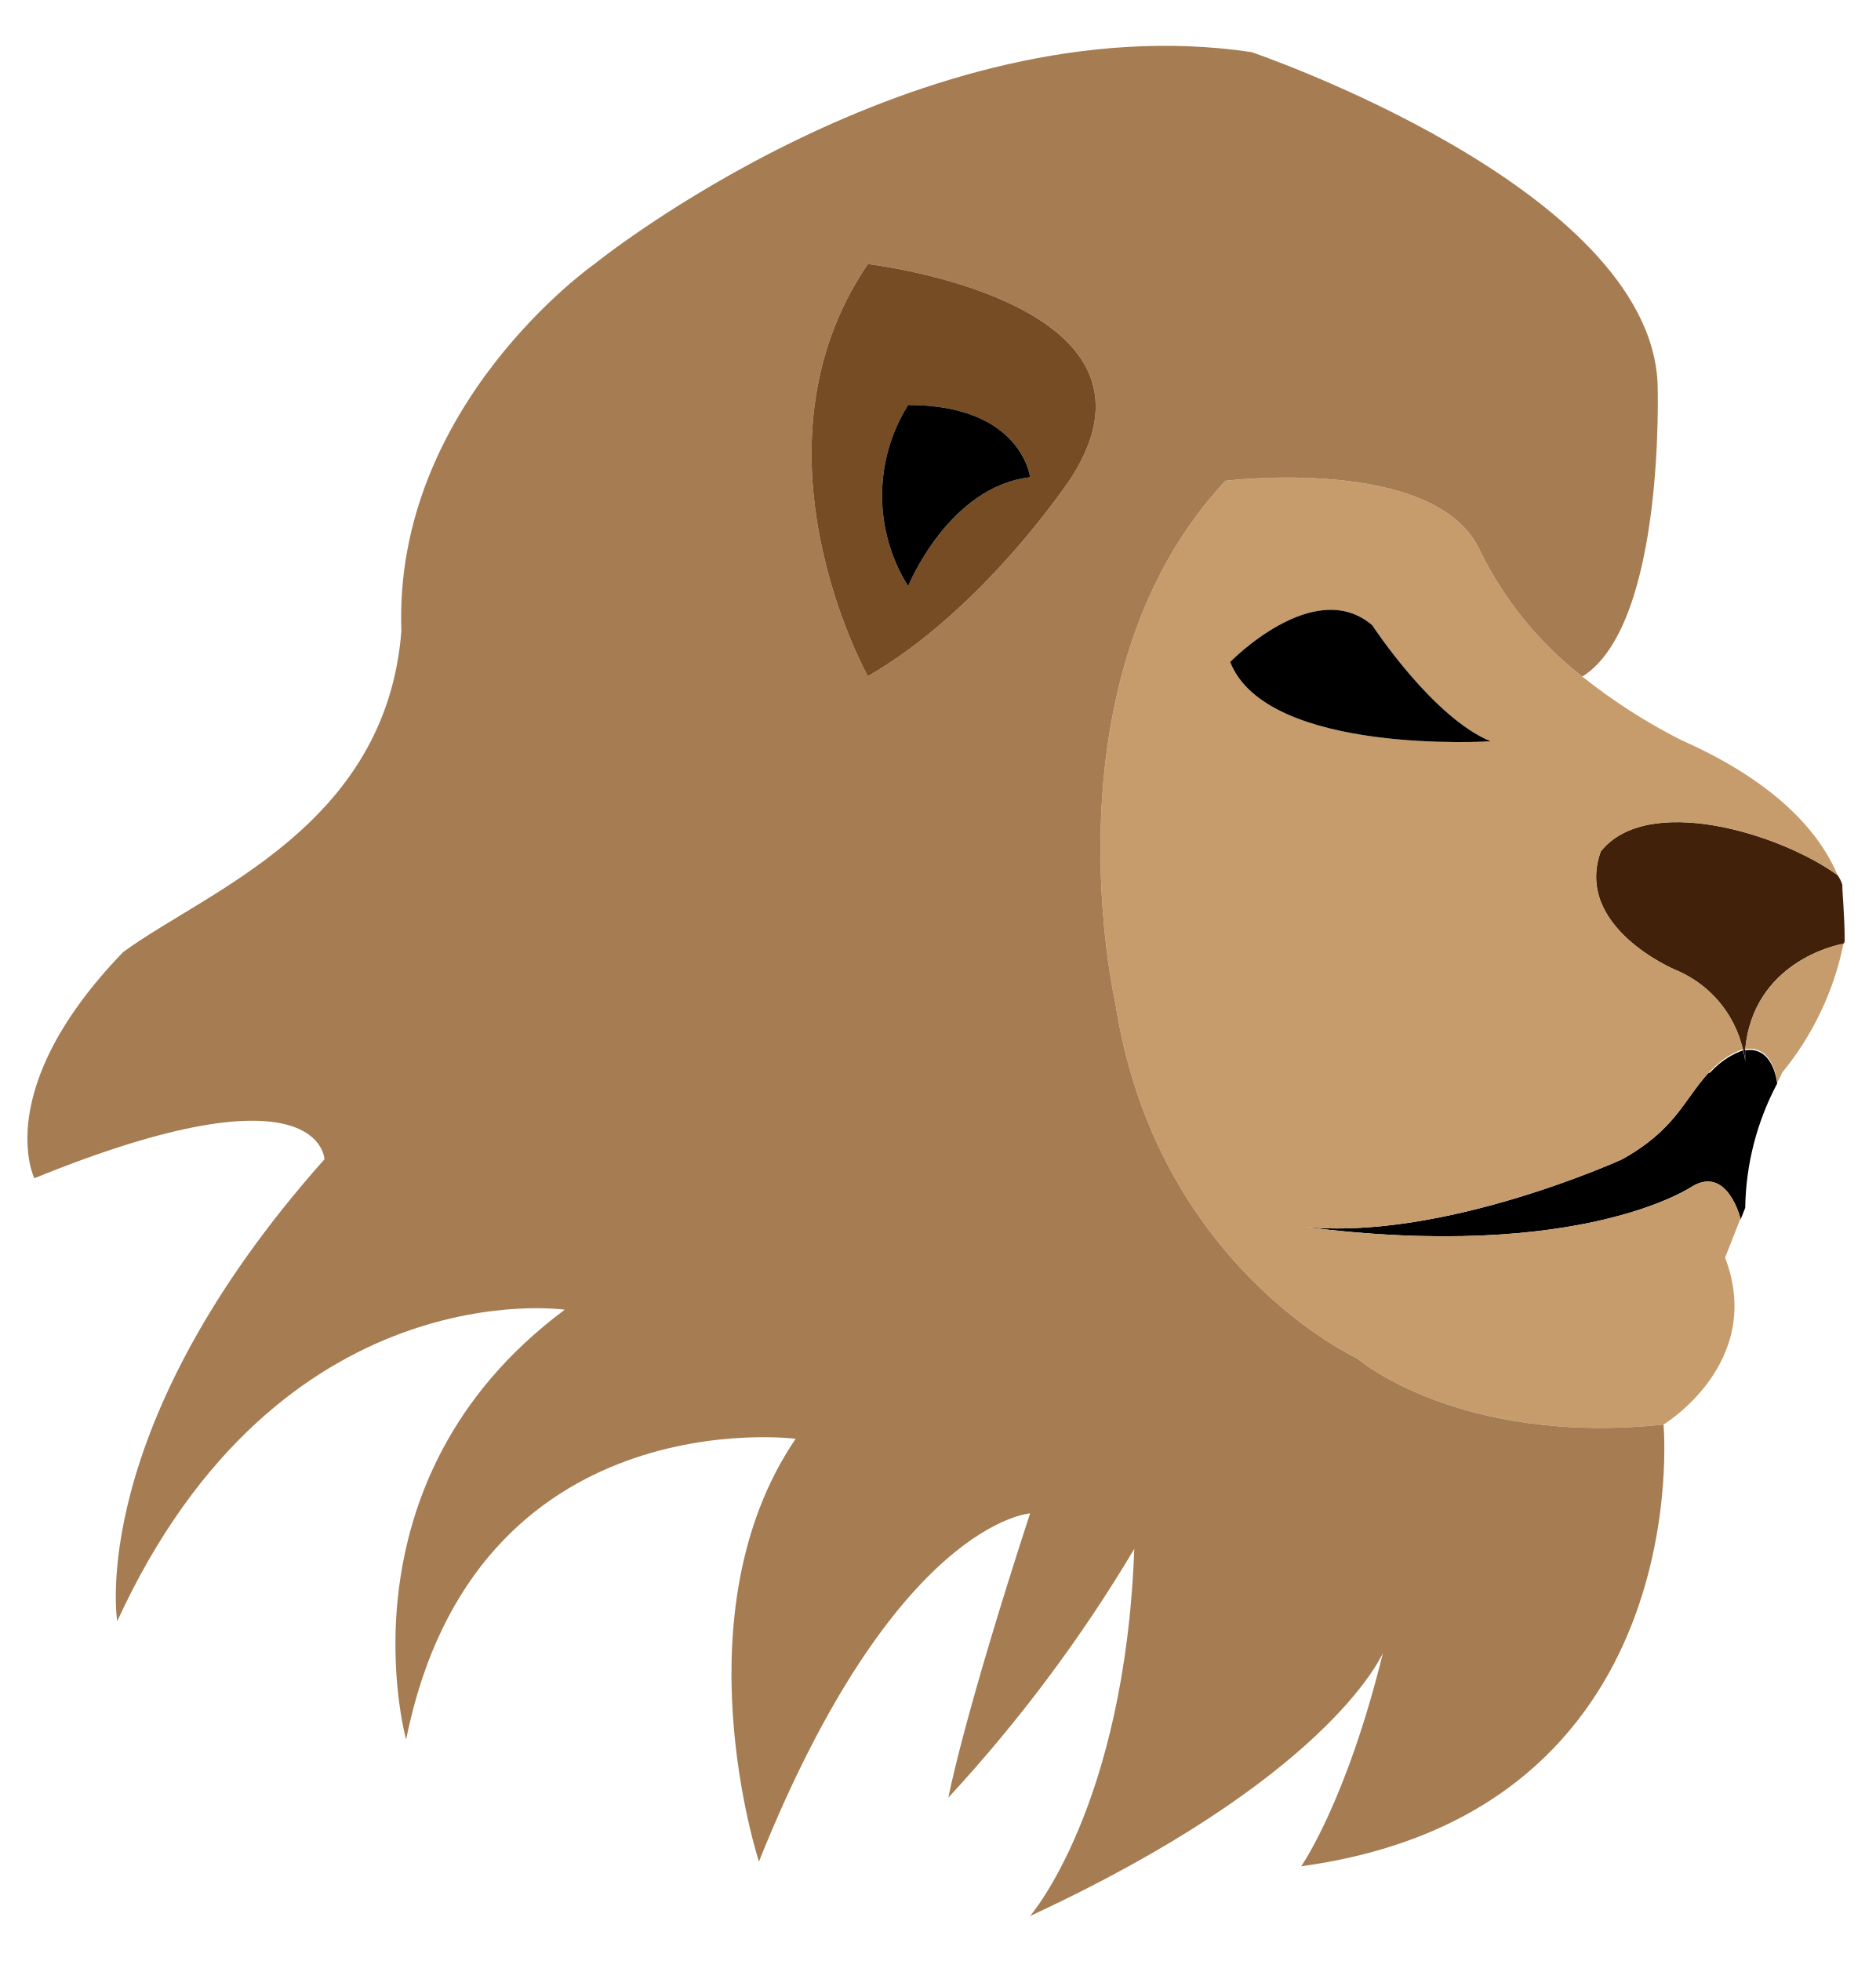
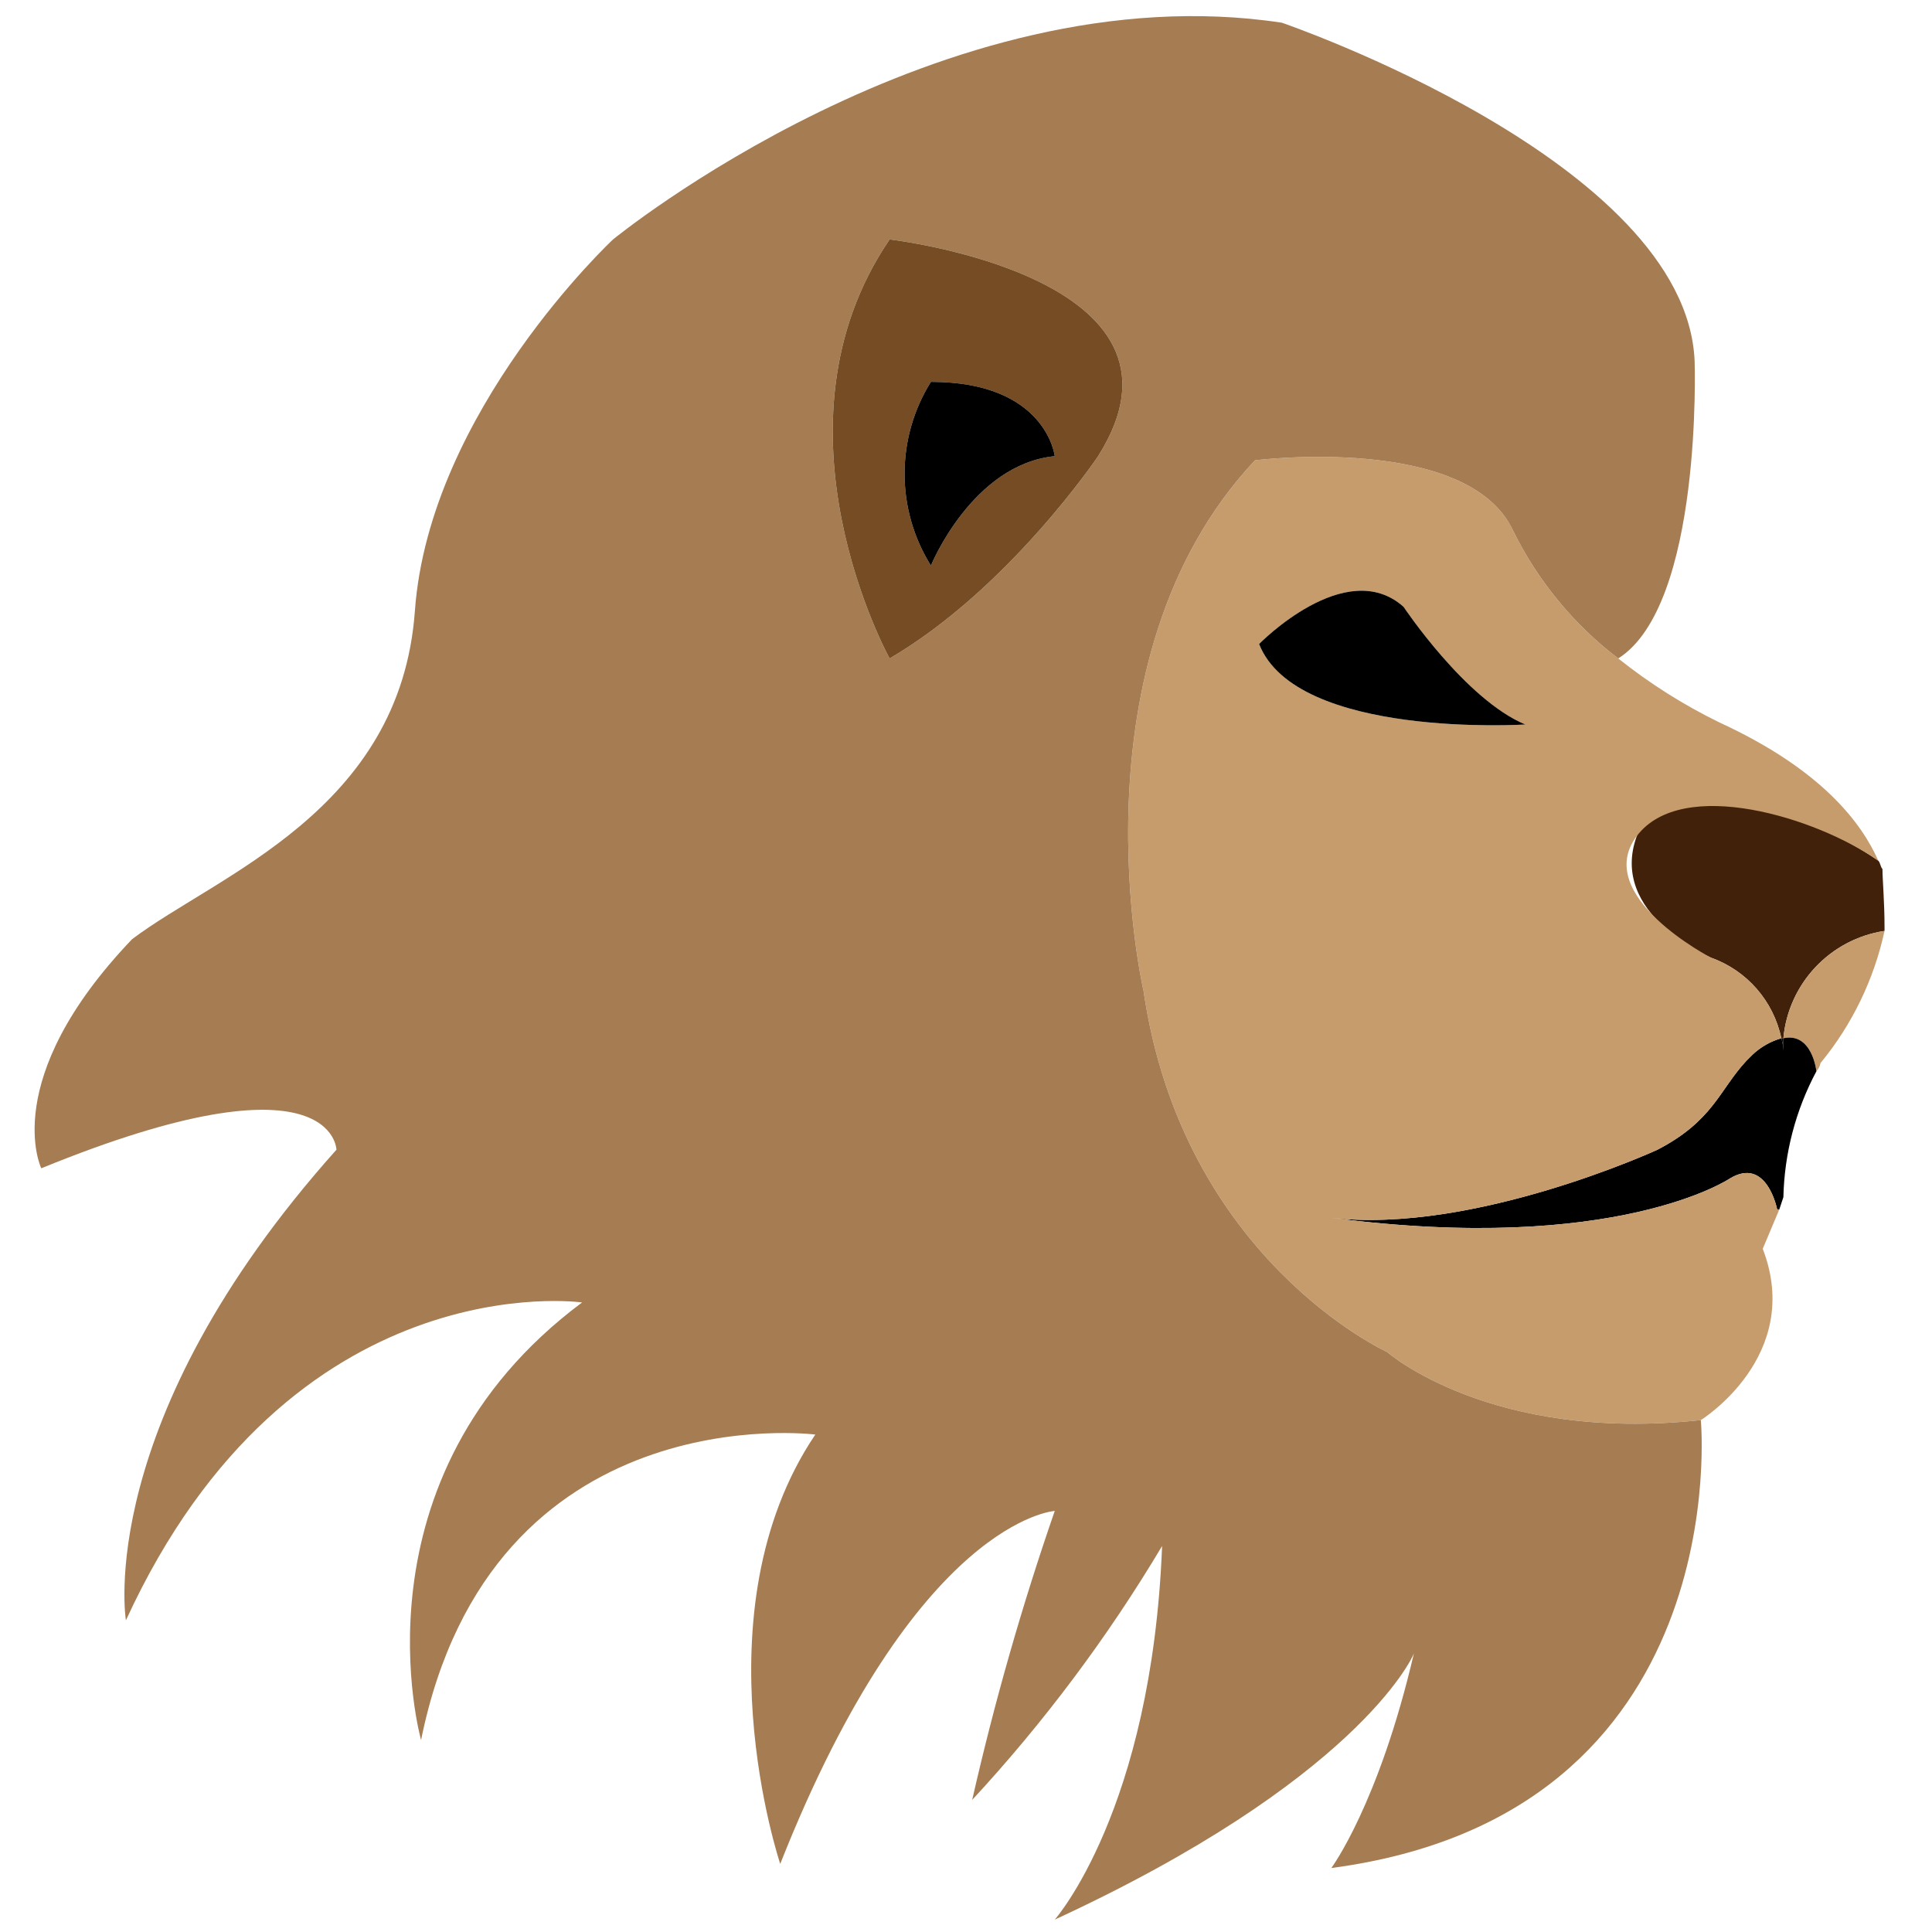
- <svg xmlns="http://www.w3.org/2000/svg" id="Layer_1" data-name="Layer 1" width="2.2in" height="2.3in" viewBox="0 0 158.4 162">
-   <path d="M147,101.1s-1.1-4.5-4.1-2.7c0,0-9.3,6.4-32.8,3.4,11.8,1.2,26.9-5.7,26.9-5.7,4.5-2.5,5.2-5,7.3-7.3h.1l.4-.4a6.8,6.8,0,0,1,2.4-1.5,3.5,3.5,0,0,1,.2,1v-1c2.4-.4,2.7,2.8,2.7,2.8a23.1,23.1,0,0,0-2.7,10.5l-.4,1Z" />
-   <path d="M155.7,77.9c-.7.1-7.6,1.6-8.3,8.9h-.2a9.6,9.6,0,0,0-5.7-6.7s-8.6-3.6-6.3-10c3.9-4.9,15-1.6,20,2h0a3,3,0,0,1,.4.8c0,.8.2,2.6.2,4.7A.4.4,0,0,1,155.7,77.9Z" fill="#42210b" />
-   <path d="M144.3,88.8c-2.1,2.3-2.8,4.8-7.3,7.3,0,0-15.1,6.9-26.9,5.7h0c23.5,3,32.8-3.4,32.8-3.4,3-1.8,4.1,2.7,4.1,2.7h0l-1.3,3.3c3.4,8.9-5.2,14.1-5.2,14.1-17.4,1.8-25.9-5.6-25.9-5.6s-17-7.8-20.4-30c0,0-6.3-27.4,9.3-44.1,0,0,17.8-2.2,21.5,5.9a30.4,30.4,0,0,0,8.6,10.6,48.6,48.6,0,0,0,8.4,5.4c8.6,3.8,11.9,8.3,13.2,11.4-5-3.6-16.1-6.9-20-2-2.3,6.4,6.3,10,6.3,10a9.6,9.6,0,0,1,5.7,6.7,6.8,6.8,0,0,0-2.4,1.5l-.4.4ZM103.9,54.1c3.1,7.9,22,6.7,22,6.7-4.9-2-10-9.8-10-9.8C111,46.8,103.9,54.1,103.9,54.1Z" fill="#c69c6d" />
-   <path d="M147.4,87.8a3.5,3.5,0,0,0-.2-1h.2Z" />
-   <path d="M155.7,77.9a25,25,0,0,1-5.2,10.9,3,3,0,0,1-.4.8s-.3-3.2-2.7-2.8C148.1,79.5,155,78,155.7,77.9Z" fill="#c69c6d" />
-   <path d="M109.1,101.7h0Z" fill="#c69c6d" />
-   <path d="M125.9,60.8s-18.9,1.2-22-6.7c0,0,7.1-7.3,12-3.1C115.9,51,121,58.8,125.9,60.8Z" />
-   <path d="M116.8,137.8c-.3.6-5,10.7-29.8,22.2,0,0,8-9.2,8.8-31a125.2,125.2,0,0,1-15.7,21s1.2-6.5,6.9-24c0,0-11.4.7-22.9,29.4,0,0-6.9-21,3.1-35.7,0,0-27.1-3.5-32.9,25.4,0,0-6.1-21.8,13.4-36.3,0,0-24.1-3.5-37.8,26.3,0,0-2.7-16.3,17.5-39,0,0-.2-8.3-24.5,1.6,0,0-3.7-7.5,7.5-19.1C17.5,73.4,32.6,68,33.9,51.5c-.7-19.1,16.3-31,16.3-31S77.5-1.6,105.7,2.6c0,0,33.6,11.4,34.3,28,0,0,.7,20.2-6.3,24.7h-.1A30.4,30.4,0,0,1,125,44.7c-3.7-8.1-21.5-5.9-21.5-5.9-15.6,16.7-9.3,44.1-9.3,44.1,3.4,22.2,20.4,30,20.4,30s8.5,7.4,25.9,5.6c0,0,3,32.7-30.6,37.3C109.9,155.8,113.7,150.4,116.8,137.8ZM90.5,38.5c9.5-14.9-17.2-18-17.2-18-10.7,15.7,0,34.8,0,34.8C83.2,49.6,90.5,38.5,90.5,38.5Z" fill="#a67c52" />
-   <path d="M73.3,20.5s26.7,3.1,17.2,18c0,0-7.3,11.1-17.2,16.8C73.3,55.3,62.6,36.2,73.3,20.5ZM87,38.5s-.7-6.1-10.3-6.1a14.4,14.4,0,0,0,0,15.3S80.1,39.3,87,38.5Z" fill="#754c24" />
-   <path d="M76.7,32.4c9.6,0,10.3,6.1,10.3,6.1-6.9.8-10.3,9.2-10.3,9.2A14.4,14.4,0,0,1,76.7,32.4Z" />
+ <svg xmlns="http://www.w3.org/2000/svg" width="1.3in" height="1.3in" viewBox="0 0 93.6 93.6">
+   <path fill="#42210b" d="M91.3 44.9v.2a5.8 5.8 0 0 0-4.9 5.2h-.1a5.3 5.3 0 0 0-3.4-3.9s-5-2.1-3.6-5.9 8.7-.9 11.7 1.2c.1.1.1.3.2.4 0 .5.1 1.6.1 2.8z" />
+   <path fill="#c69c6d" d="M91.3 45.1a15.1 15.1 0 0 1-3.1 6.4.8.8 0 0 1-.2.4s-.2-1.9-1.6-1.6a5.8 5.8 0 0 1 4.9-5.2z" />
+   <path d="M86.3 50.3h.1v.6a2.1 2.1 0 0 0-.1-.6z" />
+   <path d="M83.8 57.1s-5.5 3.7-19.3 1.9c6.9.8 15.8-3.3 15.8-3.3 2.7-1.4 3-2.9 4.3-4.3l.3-.3a3.4 3.4 0 0 1 1.4-.8 2.1 2.1 0 0 1 .1.6v-.6c1.4-.3 1.6 1.6 1.6 1.6a13.6 13.6 0 0 0-1.6 6.1l-.2.6h-.1s-.5-2.6-2.3-1.5z" />
+   <path fill="#c69c6d" d="M64.5 59c13.8 1.8 19.3-1.9 19.3-1.9 1.8-1.1 2.3 1.5 2.3 1.5h.1l-.8 1.9c2 5.2-3 8.3-3 8.3-10.2 1.1-15.2-3.3-15.2-3.3S57.3 61 55.4 48c0 0-3.7-16 5.4-25.7 0 0 10.3-1.3 12.5 3.4a17.5 17.5 0 0 0 5.1 6.2 26.4 26.4 0 0 0 4.9 3.1c5 2.3 6.9 4.9 7.7 6.7-3-2.1-9.5-4.1-11.7-1.2s3.6 5.9 3.6 5.9a5.3 5.3 0 0 1 3.4 3.9 3.4 3.4 0 0 0-1.4.8l-.3.3c-1.3 1.4-1.6 2.9-4.3 4.3 0 0-8.9 4.1-15.8 3.3zM61 31.2c1.8 4.6 12.9 3.9 12.9 3.9-2.9-1.2-5.9-5.7-5.9-5.7-2.8-2.5-7 1.8-7 1.8z" />
+   <path fill="#a67c52" d="M68.5 80.1c-.1.3-2.9 6.2-17.4 12.9 0 0 4.7-5.3 5.2-18.1a73.7 73.7 0 0 1-9.2 12.3 132.6 132.6 0 0 1 4-14s-6.7.4-13.3 17.1c0 0-4.1-12.2 1.7-20.8 0 0-15.7-2-19.1 14.8 0 0-3.6-12.7 7.8-21.2 0 0-14.1-2-22.1 15.4 0 0-1.6-9.6 10.2-22.8 0 0-.1-4.9-14.3.9 0 0-2.1-4.3 4.4-11.1 4.1-3.1 13-6.2 13.7-15.9s9.6-18 9.6-18 15.9-13 32.4-10.5c0 0 19.6 6.7 20 16.4 0 0 .4 11.8-3.7 14.4a17.5 17.5 0 0 1-5.1-6.2c-2.2-4.7-12.5-3.4-12.5-3.4C51.7 32 55.4 48 55.4 48c1.9 13 11.8 17.5 11.8 17.5s5 4.4 15.2 3.3c0 0 1.8 19.1-17.9 21.7 0 0 2.3-3.1 4-10.4zm-15.3-58c5.5-8.7-10.1-10.5-10.1-10.5-6.2 9.1 0 20.3 0 20.3 5.8-3.4 10.1-9.8 10.1-9.8z" />
+   <path d="M73.9 35.1s-11.1.7-12.9-3.9c0 0 4.2-4.3 7-1.8 0 0 3 4.5 5.9 5.7z" />
+   <path fill="#754c24" d="M53.2 22.1s-4.3 6.4-10.1 9.8c0 0-6.2-11.2 0-20.3 0 0 15.6 1.8 10.1 10.5zm-2.1 0s-.4-3.6-6-3.6a8.4 8.4 0 0 0 0 8.9s2-4.9 6-5.3z" />
+   <path d="M45.1 18.5c5.6 0 6 3.6 6 3.6-4 .4-6 5.3-6 5.3a8.4 8.4 0 0 1 0-8.9z" />
</svg>
